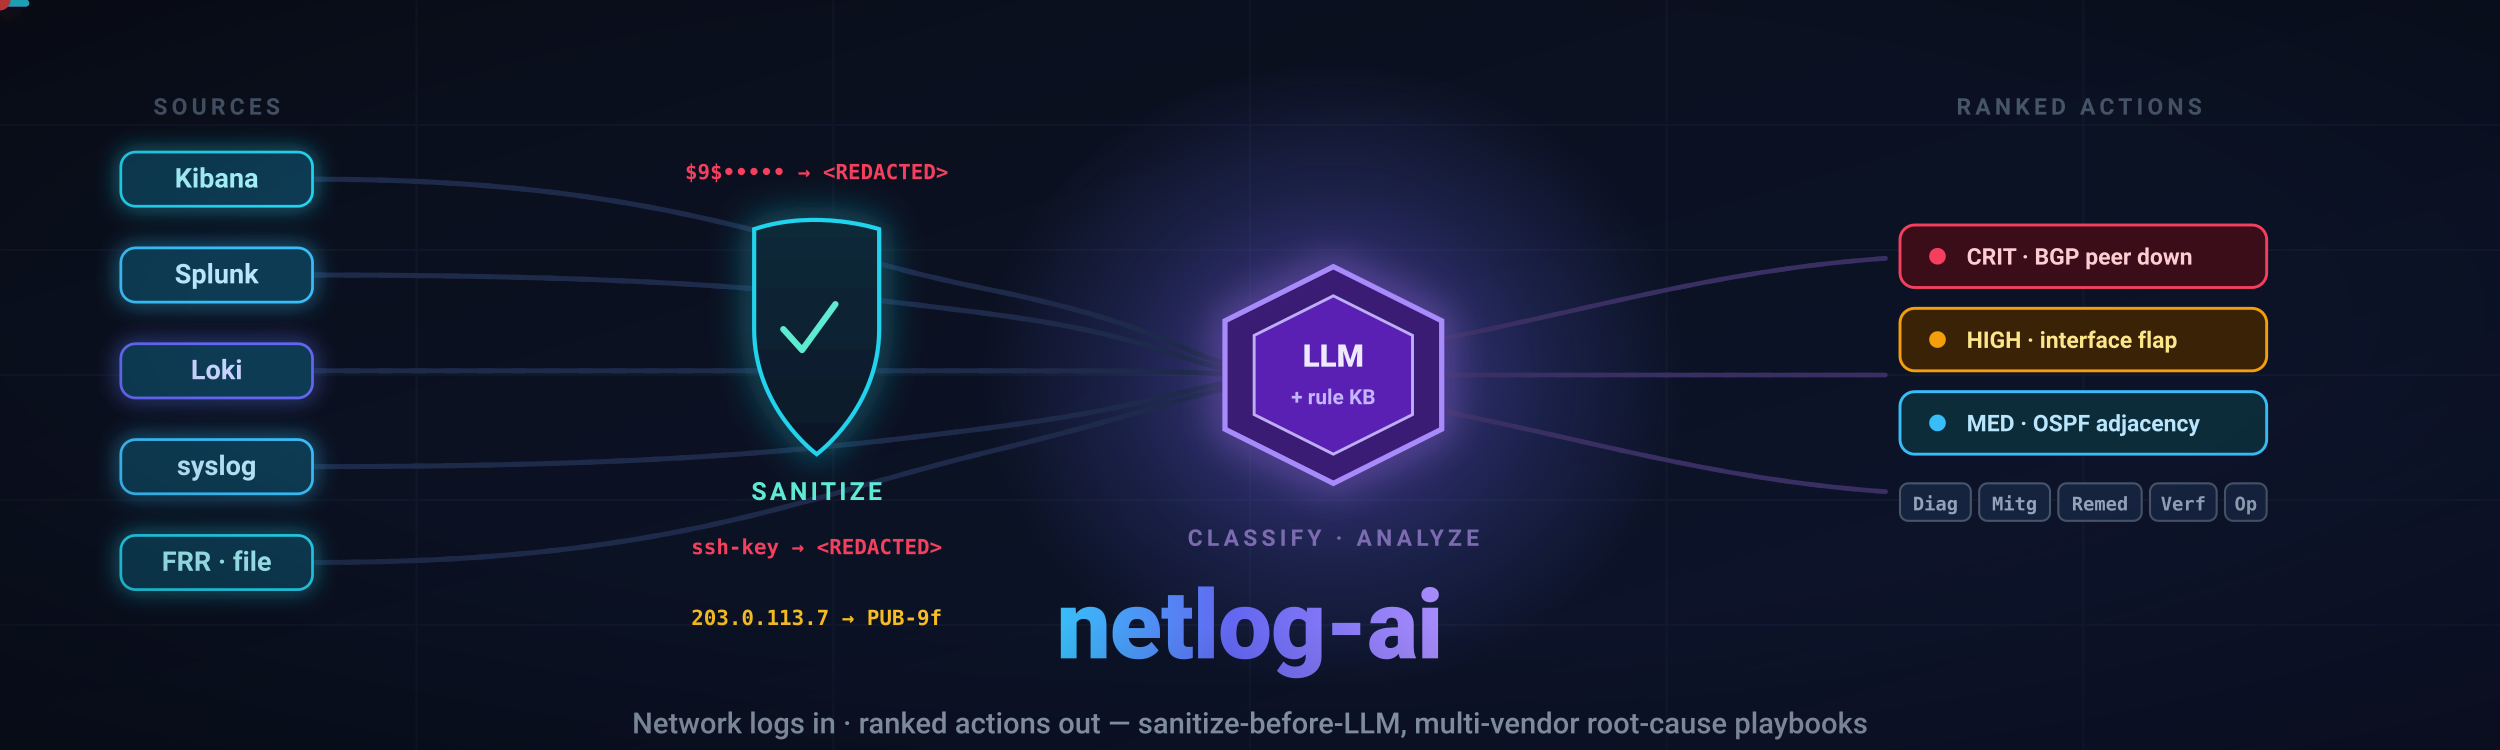
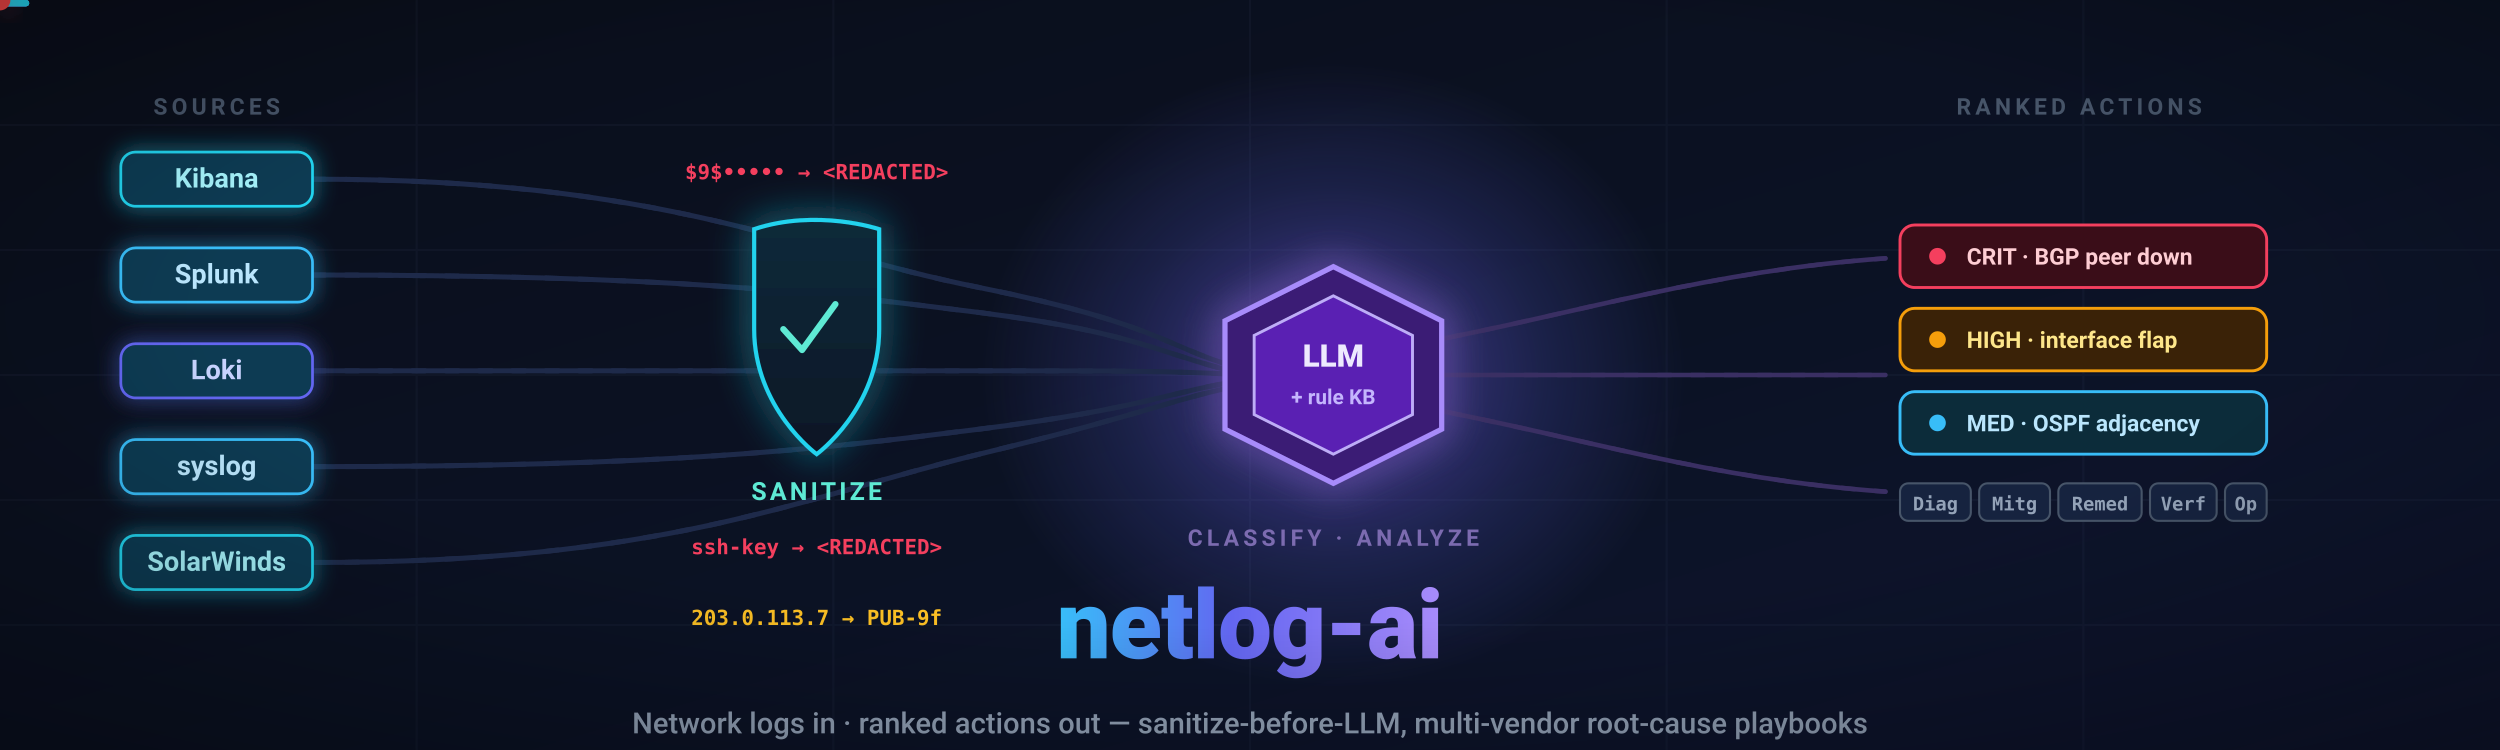
<svg xmlns="http://www.w3.org/2000/svg" viewBox="0 0 1200 360" role="img" aria-labelledby="title desc" fill="none" font-family="ui-sans-serif, system-ui, -apple-system, Segoe UI, Roboto, sans-serif">
  <defs>
    <linearGradient id="bg" x1="0" y1="0" x2="1" y2="1">
      <stop offset="0" stop-color="#0a0e1a" />
      <stop offset="0.55" stop-color="#0b1224" />
      <stop offset="1" stop-color="#0f1530" />
    </linearGradient>
    <radialGradient id="coreGlow" cx="0.5" cy="0.5" r="0.5">
      <stop offset="0" stop-color="#8b5cf6" stop-opacity="0.55" />
      <stop offset="0.6" stop-color="#6366f1" stop-opacity="0.18" />
      <stop offset="1" stop-color="#6366f1" stop-opacity="0" />
    </radialGradient>
    <radialGradient id="vignette" cx="0.5" cy="0.42" r="0.75">
      <stop offset="0.55" stop-color="#000000" stop-opacity="0" />
      <stop offset="1" stop-color="#000000" stop-opacity="0.35" />
    </radialGradient>
    <linearGradient id="title" x1="0" y1="0" x2="1" y2="0">
      <stop offset="0" stop-color="#38bdf8" />
      <stop offset="0.45" stop-color="#6366f1" />
      <stop offset="1" stop-color="#a78bfa" />
    </linearGradient>
    <linearGradient id="stream" x1="0" y1="0" x2="1" y2="0">
      <stop offset="0" stop-color="#22d3ee" stop-opacity="0" />
      <stop offset="0.5" stop-color="#38bdf8" stop-opacity="0.9" />
      <stop offset="1" stop-color="#6366f1" stop-opacity="0" />
    </linearGradient>
    <linearGradient id="shieldFill" x1="0" y1="0" x2="0" y2="1">
      <stop offset="0" stop-color="#0e2a3a" />
      <stop offset="1" stop-color="#0a1726" />
    </linearGradient>
    <filter id="glow" x="-60%" y="-60%" width="220%" height="220%">
      <feGaussianBlur stdDeviation="5" result="b" />
      <feMerge>
        <feMergeNode in="b" />
        <feMergeNode in="SourceGraphic" />
      </feMerge>
    </filter>
    <filter id="softGlow" x="-80%" y="-80%" width="260%" height="260%">
      <feGaussianBlur stdDeviation="9" result="b" />
      <feMerge>
        <feMergeNode in="b" />
        <feMergeNode in="SourceGraphic" />
      </feMerge>
    </filter>
    <style>
      @keyframes pulse { 0%,100%{opacity:.5} 50%{opacity:1} }
      @keyframes breathe { 0%,100%{transform:scale(1)} 50%{transform:scale(1.06)} }
      @keyframes ring { 0%{transform:scale(.55);opacity:.85} 70%{opacity:.18} 100%{transform:scale(2.1);opacity:0} }
      @keyframes drawline { to { stroke-dashoffset: 0 } }
      @keyframes dash { to { stroke-dashoffset: -40 } }
      @keyframes flick { 0%,72%,100%{opacity:.16} 76%,96%{opacity:1} }
      @keyframes redflash { 0%,80%,100%{opacity:0} 86%,94%{opacity:1} }

      .node { transform-box: fill-box; transform-origin: center; }
      .pulse  { animation: pulse 2.8s ease-in-out infinite; }
      .p1 { animation-delay:.0s } .p2 { animation-delay:.45s } .p3 { animation-delay:.9s }
      .p4 { animation-delay:1.35s } .p5 { animation-delay:1.8s }
      .core   { transform-box: fill-box; transform-origin: center; animation: breathe 3.4s ease-in-out infinite; }
      .ring   { transform-box: fill-box; transform-origin: center; animation: ring 3.4s ease-out infinite; }
      .ring2  { animation-delay: 1.7s; }
      .flow   { stroke-dasharray: 6 10; animation: dash 1.1s linear infinite; }
      .flowB  { animation-duration: 1.5s; }
      .underline { stroke-dasharray: 360; stroke-dashoffset: 360; animation: drawline 1.7s ease-out .4s forwards; }
      .redact { animation: flick 5.2s ease-in-out infinite; }
      .rd2 { animation-delay: 2.1s } .rd3 { animation-delay: 3.4s }
      .spark  { transform-box: fill-box; transform-origin: center; animation: redflash 5.6s ease-in-out infinite; }

      @media (prefers-reduced-motion: reduce) {
        * { animation: none !important; }
        .underline { stroke-dashoffset: 0; }
        .redact, .ring { opacity: .85; }
        .spark { opacity: .9; }
      }
    </style>
  </defs>
  <rect width="1200" height="360" fill="url(#bg)" />
  <g opacity="0.05" stroke="#7c93c8" stroke-width="1">
    <path d="M0 60 H1200 M0 120 H1200 M0 180 H1200 M0 240 H1200 M0 300 H1200" />
    <path d="M200 0 V360 M400 0 V360 M600 0 V360 M800 0 V360 M1000 0 V360" />
  </g>
  <ellipse cx="640" cy="180" rx="170" ry="150" fill="url(#coreGlow)" />
  <g stroke-linecap="round">
    <path id="laneA" d="M150 86 C 320 86, 380 120, 470 138 S 560 168, 600 178" stroke="#1e2a4a" stroke-width="2.4" />
    <path id="laneB" d="M150 132 C 320 132, 390 140, 470 150 S 560 172, 600 180" stroke="#1e2a4a" stroke-width="2.4" />
    <path id="laneC" d="M150 178 C 320 178, 400 178, 470 178 S 560 178, 600 180" stroke="#1e2a4a" stroke-width="2.4" />
    <path id="laneD" d="M150 224 C 320 224, 390 216, 470 206 S 560 188, 600 182" stroke="#1e2a4a" stroke-width="2.4" />
    <path id="laneE" d="M150 270 C 320 270, 380 240, 470 218 S 560 192, 600 184" stroke="#1e2a4a" stroke-width="2.4" />
    <use href="#laneA" class="flow" stroke="url(#stream)" stroke-width="2.6" />
    <use href="#laneB" class="flow flowB" stroke="url(#stream)" stroke-width="2.6" />
    <use href="#laneC" class="flow" stroke="url(#stream)" stroke-width="2.6" />
    <use href="#laneD" class="flow flowB" stroke="url(#stream)" stroke-width="2.6" />
    <use href="#laneE" class="flow" stroke="url(#stream)" stroke-width="2.6" />
    <path id="out1" d="M680 165 C 760 150, 820 130, 905 124" stroke="#3a2f63" stroke-width="2.2" />
    <path id="out2" d="M684 180 C 765 180, 820 180, 905 180" stroke="#3a2f63" stroke-width="2.2" />
    <path id="out3" d="M680 195 C 760 210, 820 230, 905 236" stroke="#3a2f63" stroke-width="2.2" />
    <use href="#out1" class="flow flowB" stroke="#a78bfa" stroke-width="2.4" opacity="0.8" />
    <use href="#out2" class="flow flowB" stroke="#a78bfa" stroke-width="2.4" opacity="0.8" />
    <use href="#out3" class="flow flowB" stroke="#a78bfa" stroke-width="2.4" opacity="0.8" />
  </g>
  <g>
    <rect width="14" height="3" rx="1.5" fill="#22d3ee">
      <animateMotion dur="2.6s" repeatCount="indefinite" rotate="auto">
        <mpath href="#laneA" />
      </animateMotion>
    </rect>
    <rect width="14" height="3" rx="1.5" fill="#38bdf8">
      <animateMotion dur="3.0s" begin="0.5s" repeatCount="indefinite" rotate="auto">
        <mpath href="#laneB" />
      </animateMotion>
    </rect>
    <rect width="14" height="3" rx="1.5" fill="#6366f1">
      <animateMotion dur="2.4s" begin="0.2s" repeatCount="indefinite" rotate="auto">
        <mpath href="#laneC" />
      </animateMotion>
    </rect>
    <rect width="14" height="3" rx="1.5" fill="#38bdf8">
      <animateMotion dur="2.9s" begin="0.9s" repeatCount="indefinite" rotate="auto">
        <mpath href="#laneD" />
      </animateMotion>
    </rect>
    <rect width="14" height="3" rx="1.5" fill="#22d3ee">
      <animateMotion dur="2.7s" begin="0.35s" repeatCount="indefinite" rotate="auto">
        <mpath href="#laneE" />
      </animateMotion>
    </rect>
  </g>
  <g class="spark">
    <circle r="5" fill="#ef4444" filter="url(#glow)">
      <animateMotion dur="0.9s" begin="4.2s" repeatCount="indefinite" rotate="auto" keyPoints="0;1" keyTimes="0;1" calcMode="spline" keySplines="0.4 0 0.2 1">
        <mpath href="#laneC" />
      </animateMotion>
    </circle>
  </g>
  <circle class="ring" cx="640" cy="180" r="44" fill="none" stroke="#f43f5e" stroke-width="2" opacity="0">
    <animate attributeName="opacity" values="0;0.9;0" dur="5.6s" begin="0s" repeatCount="indefinite" />
  </circle>
  <g font-size="13" font-weight="600">
    <g class="node pulse p1" filter="url(#glow)">
      <rect x="58" y="73" width="92" height="26" rx="7" fill="#0e3a52" stroke="#22d3ee" stroke-width="1.3" />
    </g>
    <text x="104" y="90" text-anchor="middle" fill="#a5f3fc">Kibana</text>
    <g class="node pulse p2" filter="url(#glow)">
      <rect x="58" y="119" width="92" height="26" rx="7" fill="#0e3a52" stroke="#38bdf8" stroke-width="1.3" />
    </g>
    <text x="104" y="136" text-anchor="middle" fill="#bae6fd">Splunk</text>
    <g class="node pulse p3" filter="url(#glow)">
      <rect x="58" y="165" width="92" height="26" rx="7" fill="#0e3a52" stroke="#6366f1" stroke-width="1.3" />
    </g>
    <text x="104" y="182" text-anchor="middle" fill="#c7d2fe">Loki</text>
    <g class="node pulse p4" filter="url(#glow)">
      <rect x="58" y="211" width="92" height="26" rx="7" fill="#0e3a52" stroke="#38bdf8" stroke-width="1.3" />
    </g>
    <text x="104" y="228" text-anchor="middle" fill="#bae6fd">syslog</text>
    <g class="node pulse p5" filter="url(#glow)">
      <rect x="58" y="257" width="92" height="26" rx="7" fill="#0e3a52" stroke="#22d3ee" stroke-width="1.3" />
    </g>
-     <text x="104" y="274" text-anchor="middle" fill="#a5f3fc">FRR · file</text>
+     <text x="104" y="274" text-anchor="middle" fill="#a5f3fc">SolarWinds</text>
  </g>
  <text x="104" y="55" text-anchor="middle" font-size="11" font-weight="700" letter-spacing="2" fill="#475569">SOURCES</text>
  <g filter="url(#softGlow)">
    <path d="M362 110 L362 158 C362 196 392 218 392 218 C392 218 422 196 422 158 L422 110 C422 110 392 100 362 110 Z" fill="url(#shieldFill)" stroke="#22d3ee" stroke-width="2" />
    <path d="M376 158 l9 10 16 -22" stroke="#5eead4" stroke-width="3" stroke-linecap="round" stroke-linejoin="round" />
  </g>
  <text x="392" y="240" text-anchor="middle" font-size="12" font-weight="700" letter-spacing="1.5" fill="#5eead4">SANITIZE</text>
  <g font-size="10" font-weight="700" font-family="ui-monospace, SFMono-Regular, Menlo, monospace">
    <text class="redact" x="392" y="86" text-anchor="middle" fill="#f43f5e">$9$••••• → &lt;REDACTED&gt;</text>
    <text class="redact rd2" x="392" y="266" text-anchor="middle" fill="#f43f5e">ssh-key → &lt;REDACTED&gt;</text>
    <text class="redact rd3" x="392" y="300" text-anchor="middle" fill="#fbbf24">203.0.113.7 → PUB-9f</text>
  </g>
  <g>
    <polygon class="core" filter="url(#softGlow)" points="640,128 692,154 692,206 640,232 588,206 588,154" fill="#3b1d74" stroke="#a78bfa" stroke-width="2.5" />
    <polygon points="640,142 678,161 678,199 640,218 602,199 602,161" fill="#5b21b6" stroke="#c4b5fd" stroke-width="1.4" opacity="0.95" />
    <circle cx="640" cy="180" r="46" fill="none" stroke="#a78bfa" stroke-width="1.4" class="ring ring2" opacity="0" />
    <text x="640" y="176" text-anchor="middle" font-size="15" font-weight="800" fill="#ede9fe">LLM</text>
    <text x="640" y="194" text-anchor="middle" font-size="10" font-weight="600" fill="#c4b5fd">+ rule KB</text>
  </g>
  <text x="640" y="262" text-anchor="middle" font-size="11" font-weight="700" letter-spacing="2" fill="#7c6bb0">CLASSIFY · ANALYZE</text>
  <text x="998" y="55" text-anchor="middle" font-size="11" font-weight="700" letter-spacing="2" fill="#475569">RANKED ACTIONS</text>
  <g font-size="11" font-weight="600">
    <g class="node pulse p1">
      <rect x="912" y="108" width="176" height="30" rx="7" fill="#3a0d18" stroke="#f43f5e" stroke-width="1.4" />
    </g>
    <circle cx="930" cy="123" r="4" fill="#f43f5e" />
    <text x="944" y="127" fill="#fecdd3">CRIT · BGP peer down</text>
    <g class="node pulse p2">
      <rect x="912" y="148" width="176" height="30" rx="7" fill="#3a2207" stroke="#f59e0b" stroke-width="1.4" />
    </g>
    <circle cx="930" cy="163" r="4" fill="#f59e0b" />
    <text x="944" y="167" fill="#fde68a">HIGH · interface flap</text>
    <g class="node pulse p3">
      <rect x="912" y="188" width="176" height="30" rx="7" fill="#0c2c3a" stroke="#38bdf8" stroke-width="1.4" />
    </g>
    <circle cx="930" cy="203" r="4" fill="#38bdf8" />
    <text x="944" y="207" fill="#bae6fd">MED · OSPF adjacency</text>
  </g>
  <g font-size="9" font-weight="700" font-family="ui-monospace, Menlo, monospace">
    <rect x="912" y="232" width="34" height="18" rx="4" fill="#16233f" stroke="#475569" />
    <text x="929" y="245" text-anchor="middle" fill="#94a3b8">Diag</text>
    <rect x="950" y="232" width="34" height="18" rx="4" fill="#16233f" stroke="#475569" />
    <text x="967" y="245" text-anchor="middle" fill="#94a3b8">Mitg</text>
    <rect x="988" y="232" width="40" height="18" rx="4" fill="#16233f" stroke="#475569" />
    <text x="1008" y="245" text-anchor="middle" fill="#94a3b8">Remed</text>
    <rect x="1032" y="232" width="32" height="18" rx="4" fill="#16233f" stroke="#475569" />
    <text x="1048" y="245" text-anchor="middle" fill="#94a3b8">Verf</text>
    <rect x="1068" y="232" width="20" height="18" rx="4" fill="#16233f" stroke="#475569" />
    <text x="1078" y="245" text-anchor="middle" fill="#94a3b8">Op</text>
  </g>
  <text x="600" y="316" text-anchor="middle" font-size="46" font-weight="800" fill="url(#title)" letter-spacing="-0.5">netlog-ai</text>
  <path class="underline" d="M452 332 H748" stroke="#6366f1" stroke-width="3" stroke-linecap="round" />
  <text x="600" y="352" text-anchor="middle" font-size="14" font-weight="500" fill="#94a3b8">Network logs in · ranked actions out — sanitize-before-LLM, multi-vendor root-cause playbooks</text>
  <rect width="1200" height="360" fill="url(#vignette)" pointer-events="none" />
</svg>
